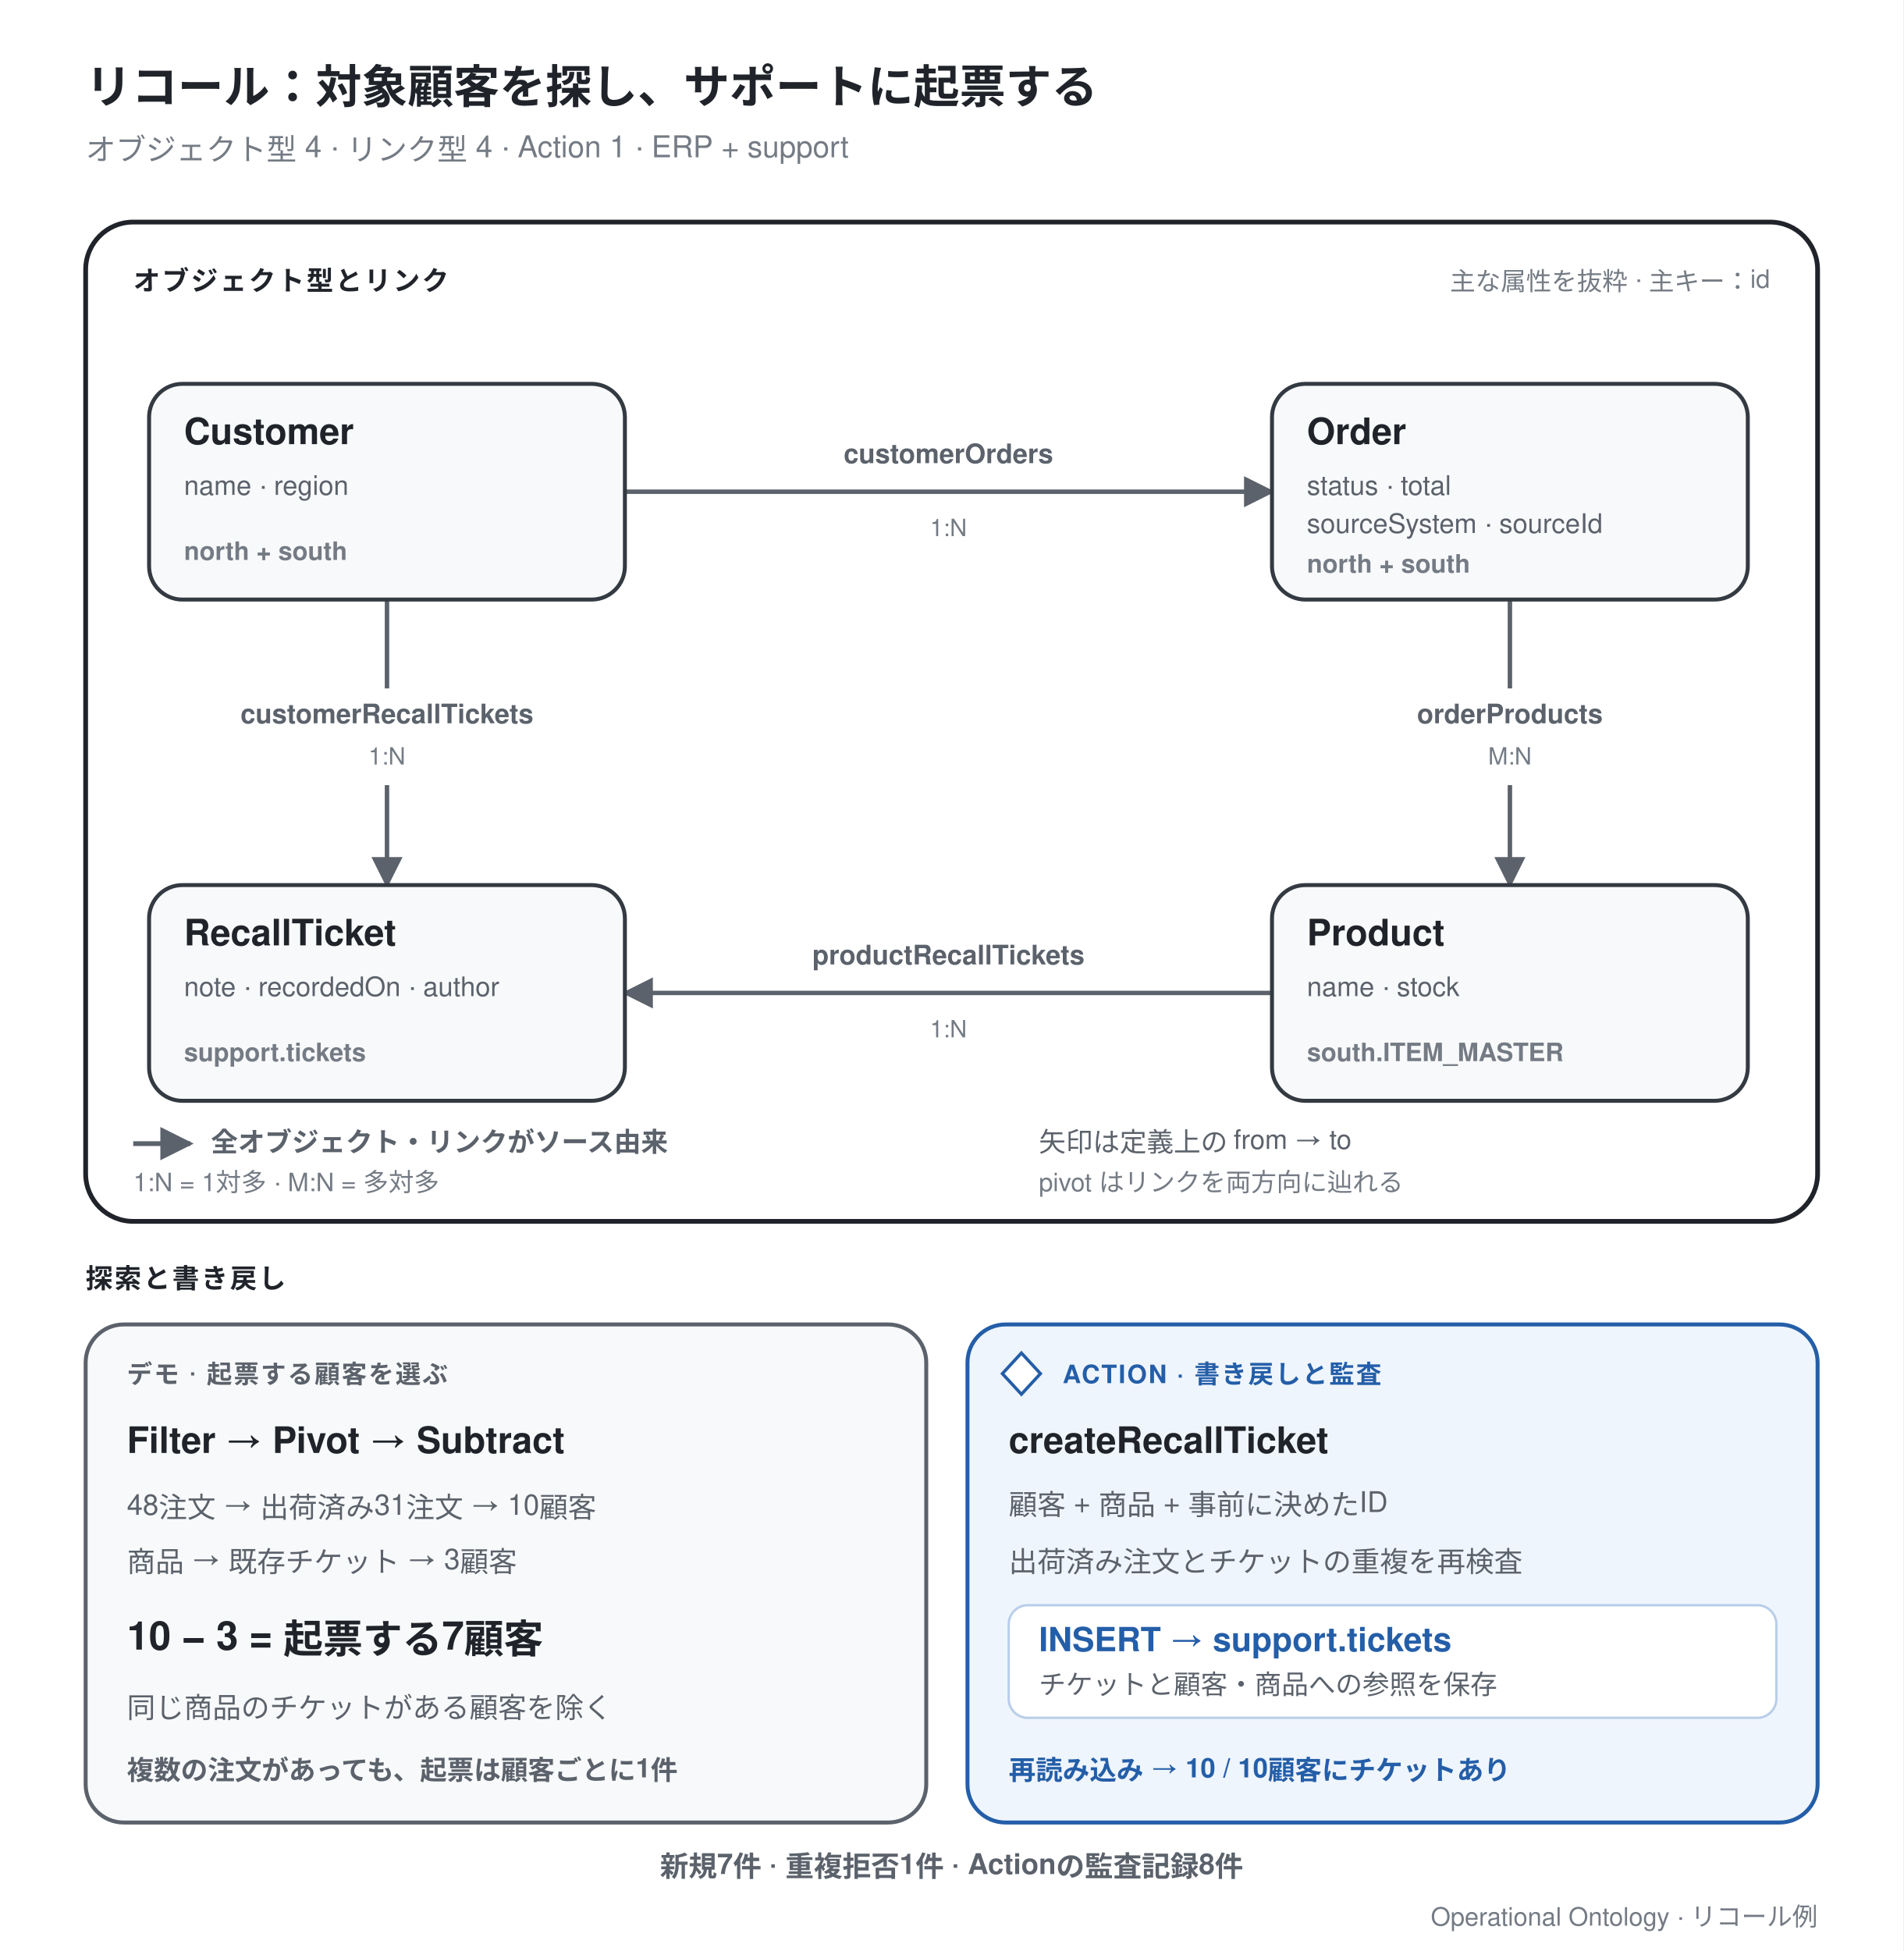
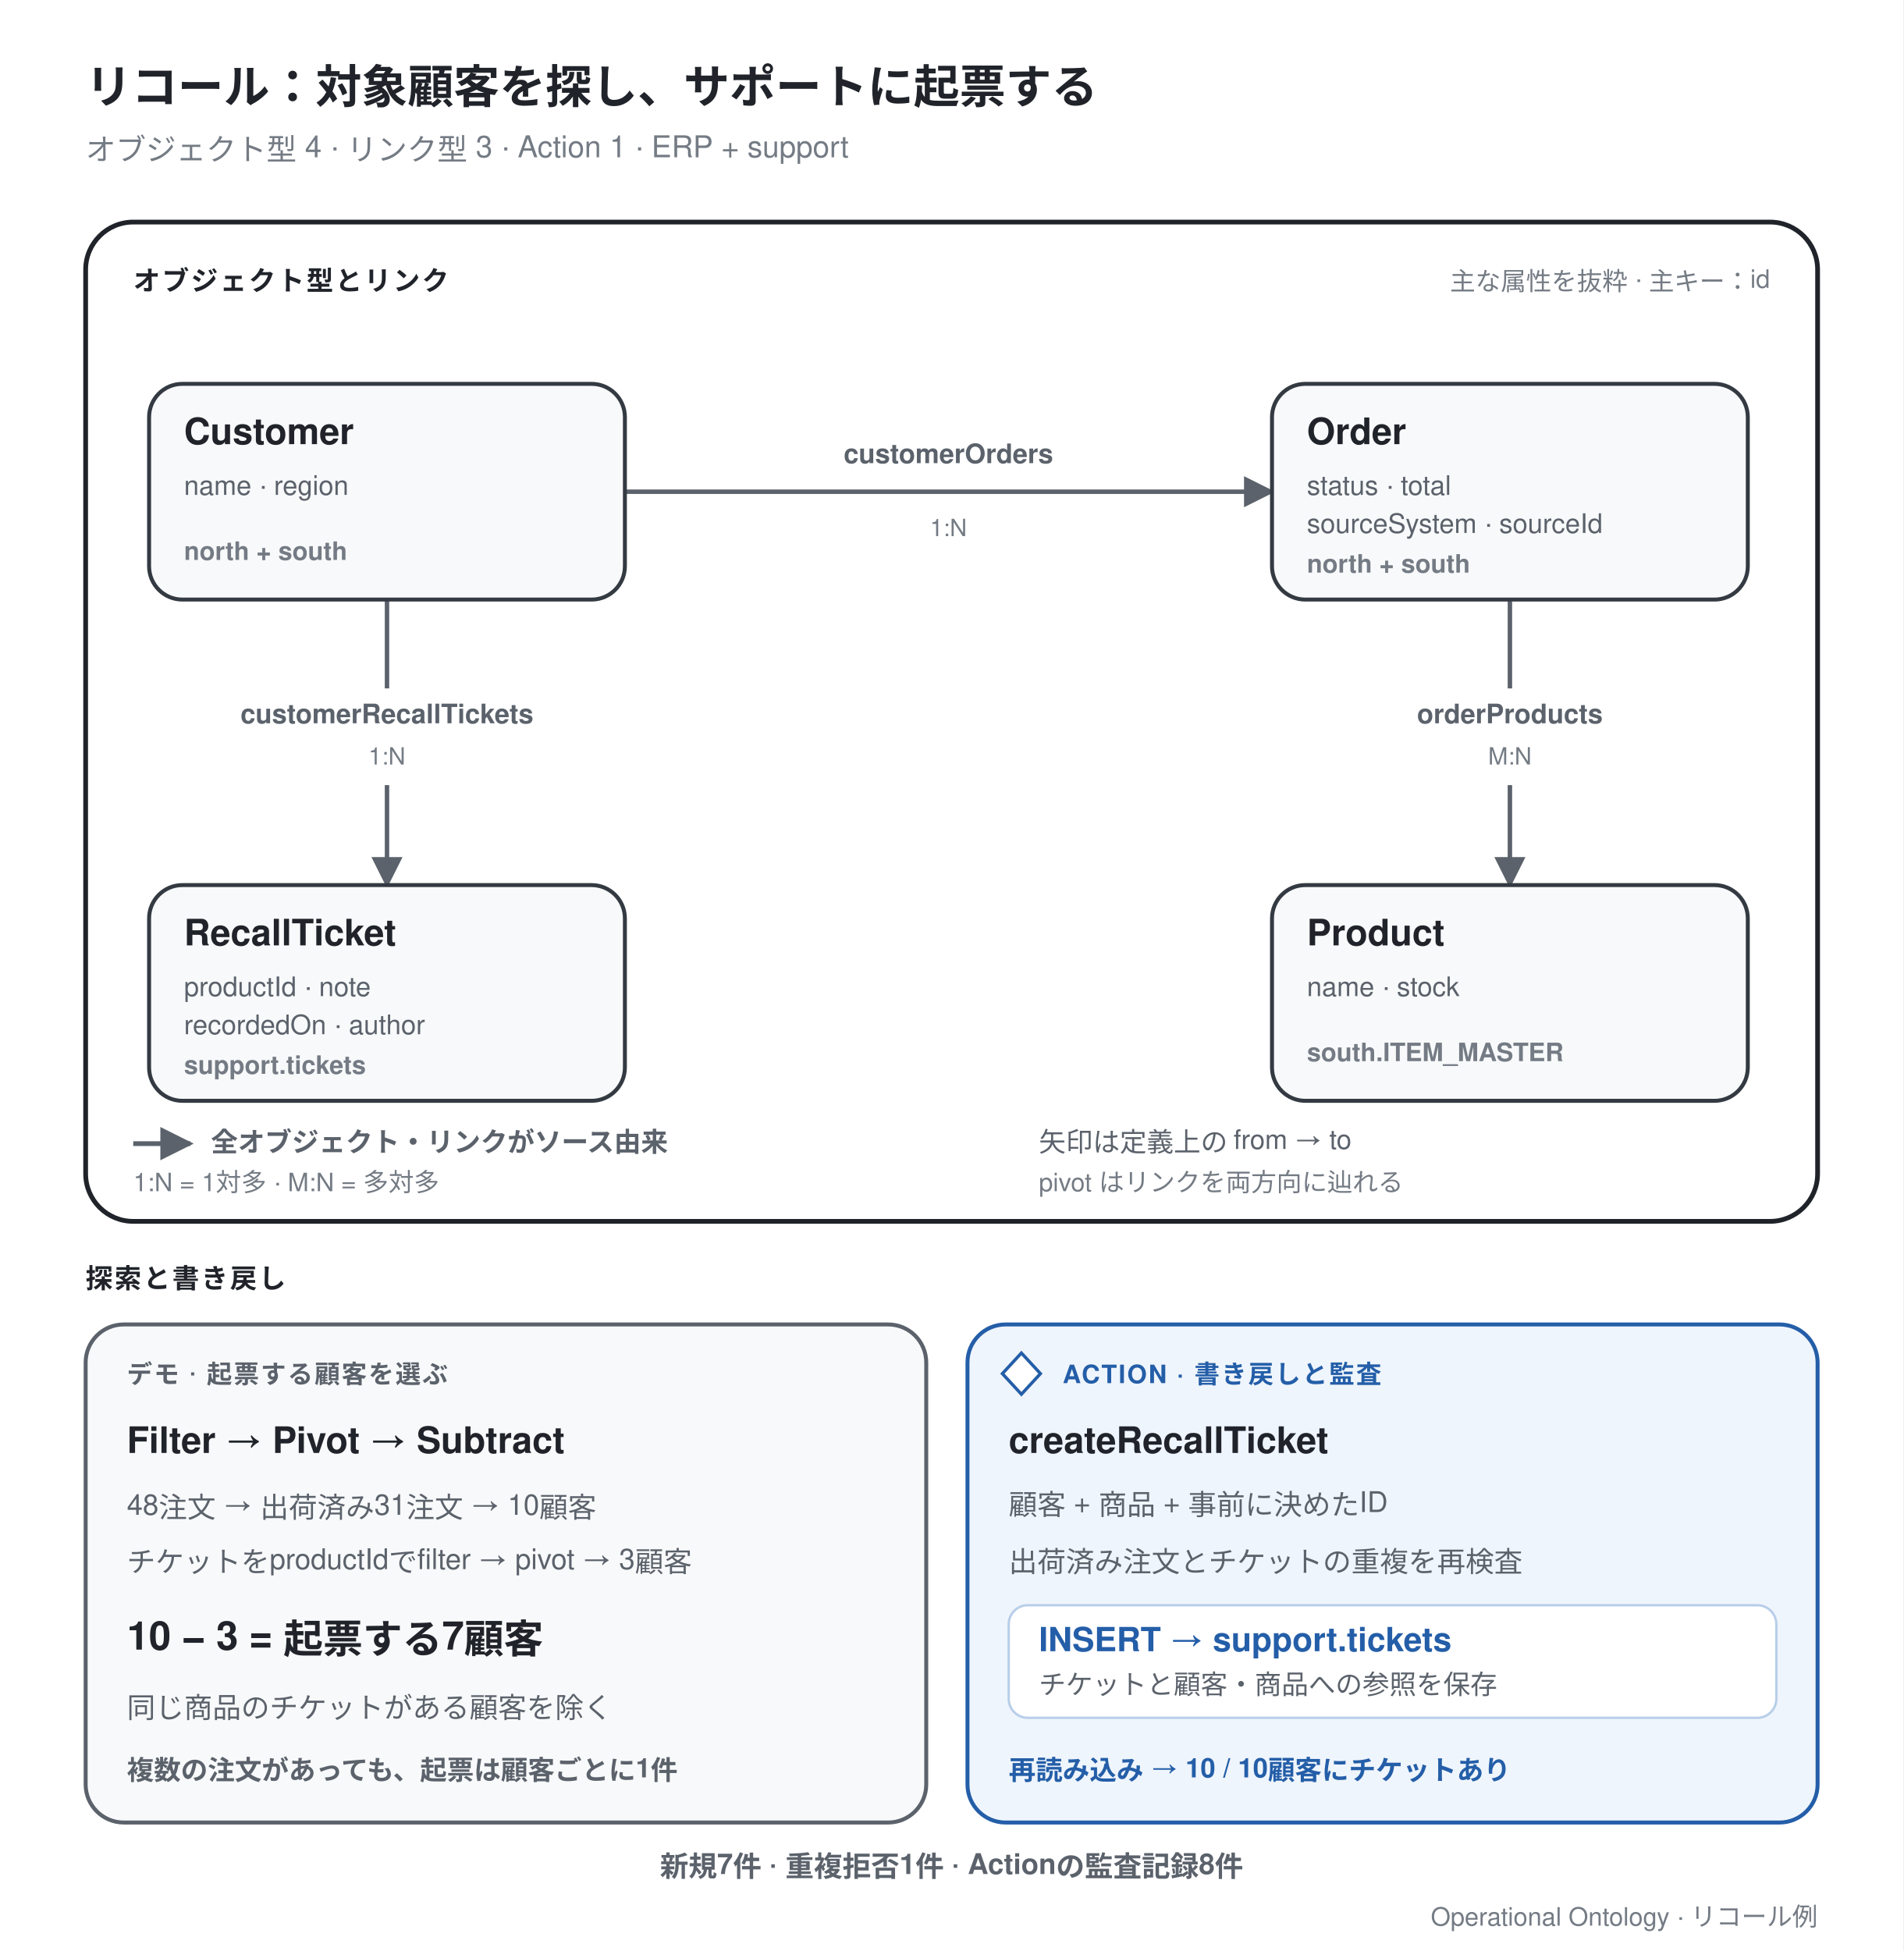
<svg xmlns="http://www.w3.org/2000/svg" xml:lang="ja" viewBox="0 0 1200 1230" role="img" aria-labelledby="title desc">
  <defs>
    <style>text { font-family: system-ui, -apple-system, BlinkMacSystemFont, "Segoe UI", Helvetica, Arial, "Hiragino Sans", "Noto Sans JP", sans-serif; }</style>
    <marker id="arrow-gray" viewBox="0 0 10 10" refX="9" refY="5" markerWidth="7" markerHeight="7" orient="auto-start-reverse">
      <path d="M 0 0 L 10 5 L 0 10 Z" fill="#5B626B" />
    </marker>
  </defs>
  <rect width="1200" height="1230" fill="#FFFFFF" />
  <text x="54" y="65" font-size="29" font-weight="760" fill="#20242A">リコール：対象顧客を探し、サポートに起票する</text>
-   <text x="54" y="101" font-size="19" font-weight="500" fill="#747B84">オブジェクト型 4 · リンク型 4 · Action 1 · ERP + support</text>
+   <text x="54" y="101" font-size="19" font-weight="500" fill="#747B84">オブジェクト型 4 · リンク型 3 · Action 1 · ERP + support</text>
  <rect x="54" y="140" width="1092" height="630" rx="30" fill="#FFFFFF" stroke="#20242A" stroke-width="3" />
  <text x="84" y="183" font-size="17" font-weight="760" fill="#20242A" letter-spacing="1.2">オブジェクト型とリンク</text>
  <text x="1116" y="183" text-anchor="end" font-size="16" font-weight="500" fill="#747B84">主な属性を抜粋 · 主キー：id</text>
  <g data-link="customerOrders" data-from="Customer" data-to="Order" data-kind="one-to-many">
    <path d="M 394 310 H 802" fill="none" stroke="#5B626B" stroke-width="2.8" marker-end="url(#arrow-gray)" />
    <text x="598" y="292" text-anchor="middle" font-size="17" font-weight="650" fill="#5B626B">customerOrders</text>
    <text x="598" y="338" text-anchor="middle" font-size="15" font-weight="500" fill="#747B84">1:N</text>
  </g>
  <g data-link="orderProducts" data-from="Order" data-to="Product" data-kind="many-to-many">
    <path d="M 952 378 V 558" fill="none" stroke="#5B626B" stroke-width="2.8" marker-end="url(#arrow-gray)" />
    <rect x="856" y="434" width="192" height="61" rx="6" fill="#FFFFFF" />
    <text x="952" y="456" text-anchor="middle" font-size="17" font-weight="650" fill="#5B626B">orderProducts</text>
    <text x="952" y="482" text-anchor="middle" font-size="15" font-weight="500" fill="#747B84">M:N</text>
  </g>
  <g data-link="customerRecallTickets" data-from="Customer" data-to="RecallTicket" data-kind="one-to-many">
    <path d="M 244 378 V 558" fill="none" stroke="#5B626B" stroke-width="2.8" marker-end="url(#arrow-gray)" />
    <rect x="129" y="434" width="230" height="61" rx="6" fill="#FFFFFF" />
    <text x="244" y="456" text-anchor="middle" font-size="17" font-weight="650" fill="#5B626B">customerRecallTickets</text>
    <text x="244" y="482" text-anchor="middle" font-size="15" font-weight="500" fill="#747B84">1:N</text>
  </g>
-   <g data-link="productRecallTickets" data-from="Product" data-to="RecallTicket" data-kind="one-to-many">
-     <path d="M 802 626 H 394" fill="none" stroke="#5B626B" stroke-width="2.8" marker-end="url(#arrow-gray)" />
-     <text x="598" y="608" text-anchor="middle" font-size="17" font-weight="650" fill="#5B626B">productRecallTickets</text>
-     <text x="598" y="654" text-anchor="middle" font-size="15" font-weight="500" fill="#747B84">1:N</text>
-   </g>
  <g data-object="Customer" data-properties="name region">
    <rect x="94" y="242" width="300" height="136" rx="21" fill="#F8F9FA" stroke="#343A42" stroke-width="2.5" />
    <text x="116" y="280" font-size="23" font-weight="730" fill="#20242A">Customer</text>
    <text x="116" y="312" font-size="17" font-weight="500" fill="#5B626B">name · region</text>
    <text x="116" y="353" font-size="16" font-weight="600" fill="#747B84">north + south</text>
  </g>
  <g data-object="Order" data-properties="status total sourceSystem sourceId">
    <rect x="802" y="242" width="300" height="136" rx="21" fill="#F8F9FA" stroke="#343A42" stroke-width="2.5" />
    <text x="824" y="280" font-size="23" font-weight="730" fill="#20242A">Order</text>
    <text x="824" y="312" font-size="17" font-weight="500" fill="#5B626B">status · total</text>
    <text x="824" y="336" font-size="17" font-weight="500" fill="#5B626B">sourceSystem · sourceId</text>
    <text x="824" y="361" font-size="16" font-weight="600" fill="#747B84">north + south</text>
  </g>
  <g data-object="Product" data-properties="name stock">
    <rect x="802" y="558" width="300" height="136" rx="21" fill="#F8F9FA" stroke="#343A42" stroke-width="2.5" />
    <text x="824" y="596" font-size="23" font-weight="730" fill="#20242A">Product</text>
    <text x="824" y="628" font-size="17" font-weight="500" fill="#5B626B">name · stock</text>
    <text x="824" y="669" font-size="16" font-weight="600" fill="#747B84">south.ITEM_MASTER</text>
  </g>
-   <g data-object="RecallTicket" data-properties="note recordedOn author">
+   <g data-object="RecallTicket" data-properties="productId note recordedOn author">
    <rect x="94" y="558" width="300" height="136" rx="21" fill="#F8F9FA" stroke="#343A42" stroke-width="2.5" />
    <text x="116" y="596" font-size="23" font-weight="730" fill="#20242A">RecallTicket</text>
-     <text x="116" y="628" font-size="17" font-weight="500" fill="#5B626B">note · recordedOn · author</text>
-     <text x="116" y="669" font-size="16" font-weight="600" fill="#747B84">support.tickets</text>
+     <text x="116" y="628" font-size="17" font-weight="500" fill="#5B626B">productId · note</text>
+     <text x="116" y="652" font-size="17" font-weight="500" fill="#5B626B">recordedOn · author</text>
+     <text x="116" y="677" font-size="16" font-weight="600" fill="#747B84">support.tickets</text>
  </g>
  <path d="M 84 721 H 120" stroke="#5B626B" stroke-width="3" marker-end="url(#arrow-gray)" />
  <text x="133" y="726" font-size="17" font-weight="600" fill="#5B626B">全オブジェクト・リンクがソース由来</text>
  <text x="655" y="726" font-size="17" font-weight="500" fill="#5B626B">矢印は定義上の from → to</text>
  <text x="84" y="751" font-size="16" font-weight="500" fill="#747B84">1:N = 1対多 · M:N = 多対多</text>
  <text x="655" y="751" font-size="16" font-weight="500" fill="#747B84">pivot はリンクを両方向に辿れる</text>
  <text x="54" y="812" font-size="17" font-weight="760" fill="#20242A" letter-spacing="1.2">探索と書き戻し</text>
  <rect x="54" y="835" width="530" height="314" rx="24" fill="#F8F9FA" stroke="#5B626B" stroke-width="2.5" />
  <rect x="610" y="835" width="536" height="314" rx="24" fill="#EFF5FC" stroke="#245EA8" stroke-width="2.5" />
  <text x="80" y="872" font-size="16" font-weight="750" fill="#5B626B" letter-spacing="1">デモ · 起票する顧客を選ぶ</text>
  <path d="M 644 853 L 656 866 L 644 879 L 632 866 Z" fill="#FFFFFF" stroke="#245EA8" stroke-width="2" />
  <text x="670" y="872" font-size="16" font-weight="750" fill="#245EA8" letter-spacing="1">ACTION · 書き戻しと監査</text>
  <g data-exploration="customers-without-tickets">
    <text x="80" y="916" font-size="23" font-weight="730" fill="#20242A">Filter → Pivot → Subtract</text>
    <text x="80" y="955" font-size="18" font-weight="500" fill="#5B626B">48注文 → 出荷済み31注文 → 10顧客</text>
-     <text x="80" y="991" font-size="18" font-weight="500" fill="#5B626B">商品 → 既存チケット → 3顧客</text>
+     <text x="80" y="991" font-size="18" font-weight="500" fill="#5B626B">チケットをproductIdでfilter → pivot → 3顧客</text>
    <text x="80" y="1040" font-size="25" font-weight="730" fill="#20242A">10 − 3 = 起票する7顧客</text>
    <text x="80" y="1083" font-size="18" font-weight="500" fill="#5B626B">同じ商品のチケットがある顧客を除く</text>
    <text x="80" y="1122" font-size="17" font-weight="550" fill="#5B626B">複数の注文があっても、起票は顧客ごとに1件</text>
  </g>
  <g data-action="createRecallTicket">
    <text x="636" y="916" font-size="23" font-weight="730" fill="#20242A">createRecallTicket</text>
    <text x="636" y="955" font-size="18" font-weight="500" fill="#5B626B">顧客 + 商品 + 事前に決めたID</text>
    <text x="636" y="991" font-size="18" font-weight="500" fill="#5B626B">出荷済み注文とチケットの重複を再検査</text>
    <rect x="636" y="1012" width="484" height="71" rx="12" fill="#FFFFFF" stroke="#B8CEE9" stroke-width="1.5" />
    <text x="655" y="1041" font-size="21" font-weight="730" fill="#245EA8">INSERT → support.tickets</text>
    <text x="655" y="1068" font-size="17" font-weight="500" fill="#5B626B">チケットと顧客・商品への参照を保存</text>
    <text x="636" y="1122" font-size="17" font-weight="650" fill="#245EA8">再読み込み → 10 / 10顧客にチケットあり</text>
  </g>
  <text x="600" y="1183" text-anchor="middle" font-size="18" font-weight="550" fill="#5B626B">新規7件 · 重複拒否1件 · Actionの監査記録8件</text>
  <text x="1146" y="1214" text-anchor="end" font-size="16" font-weight="500" fill="#747B84">Operational Ontology · リコール例</text>
</svg>
